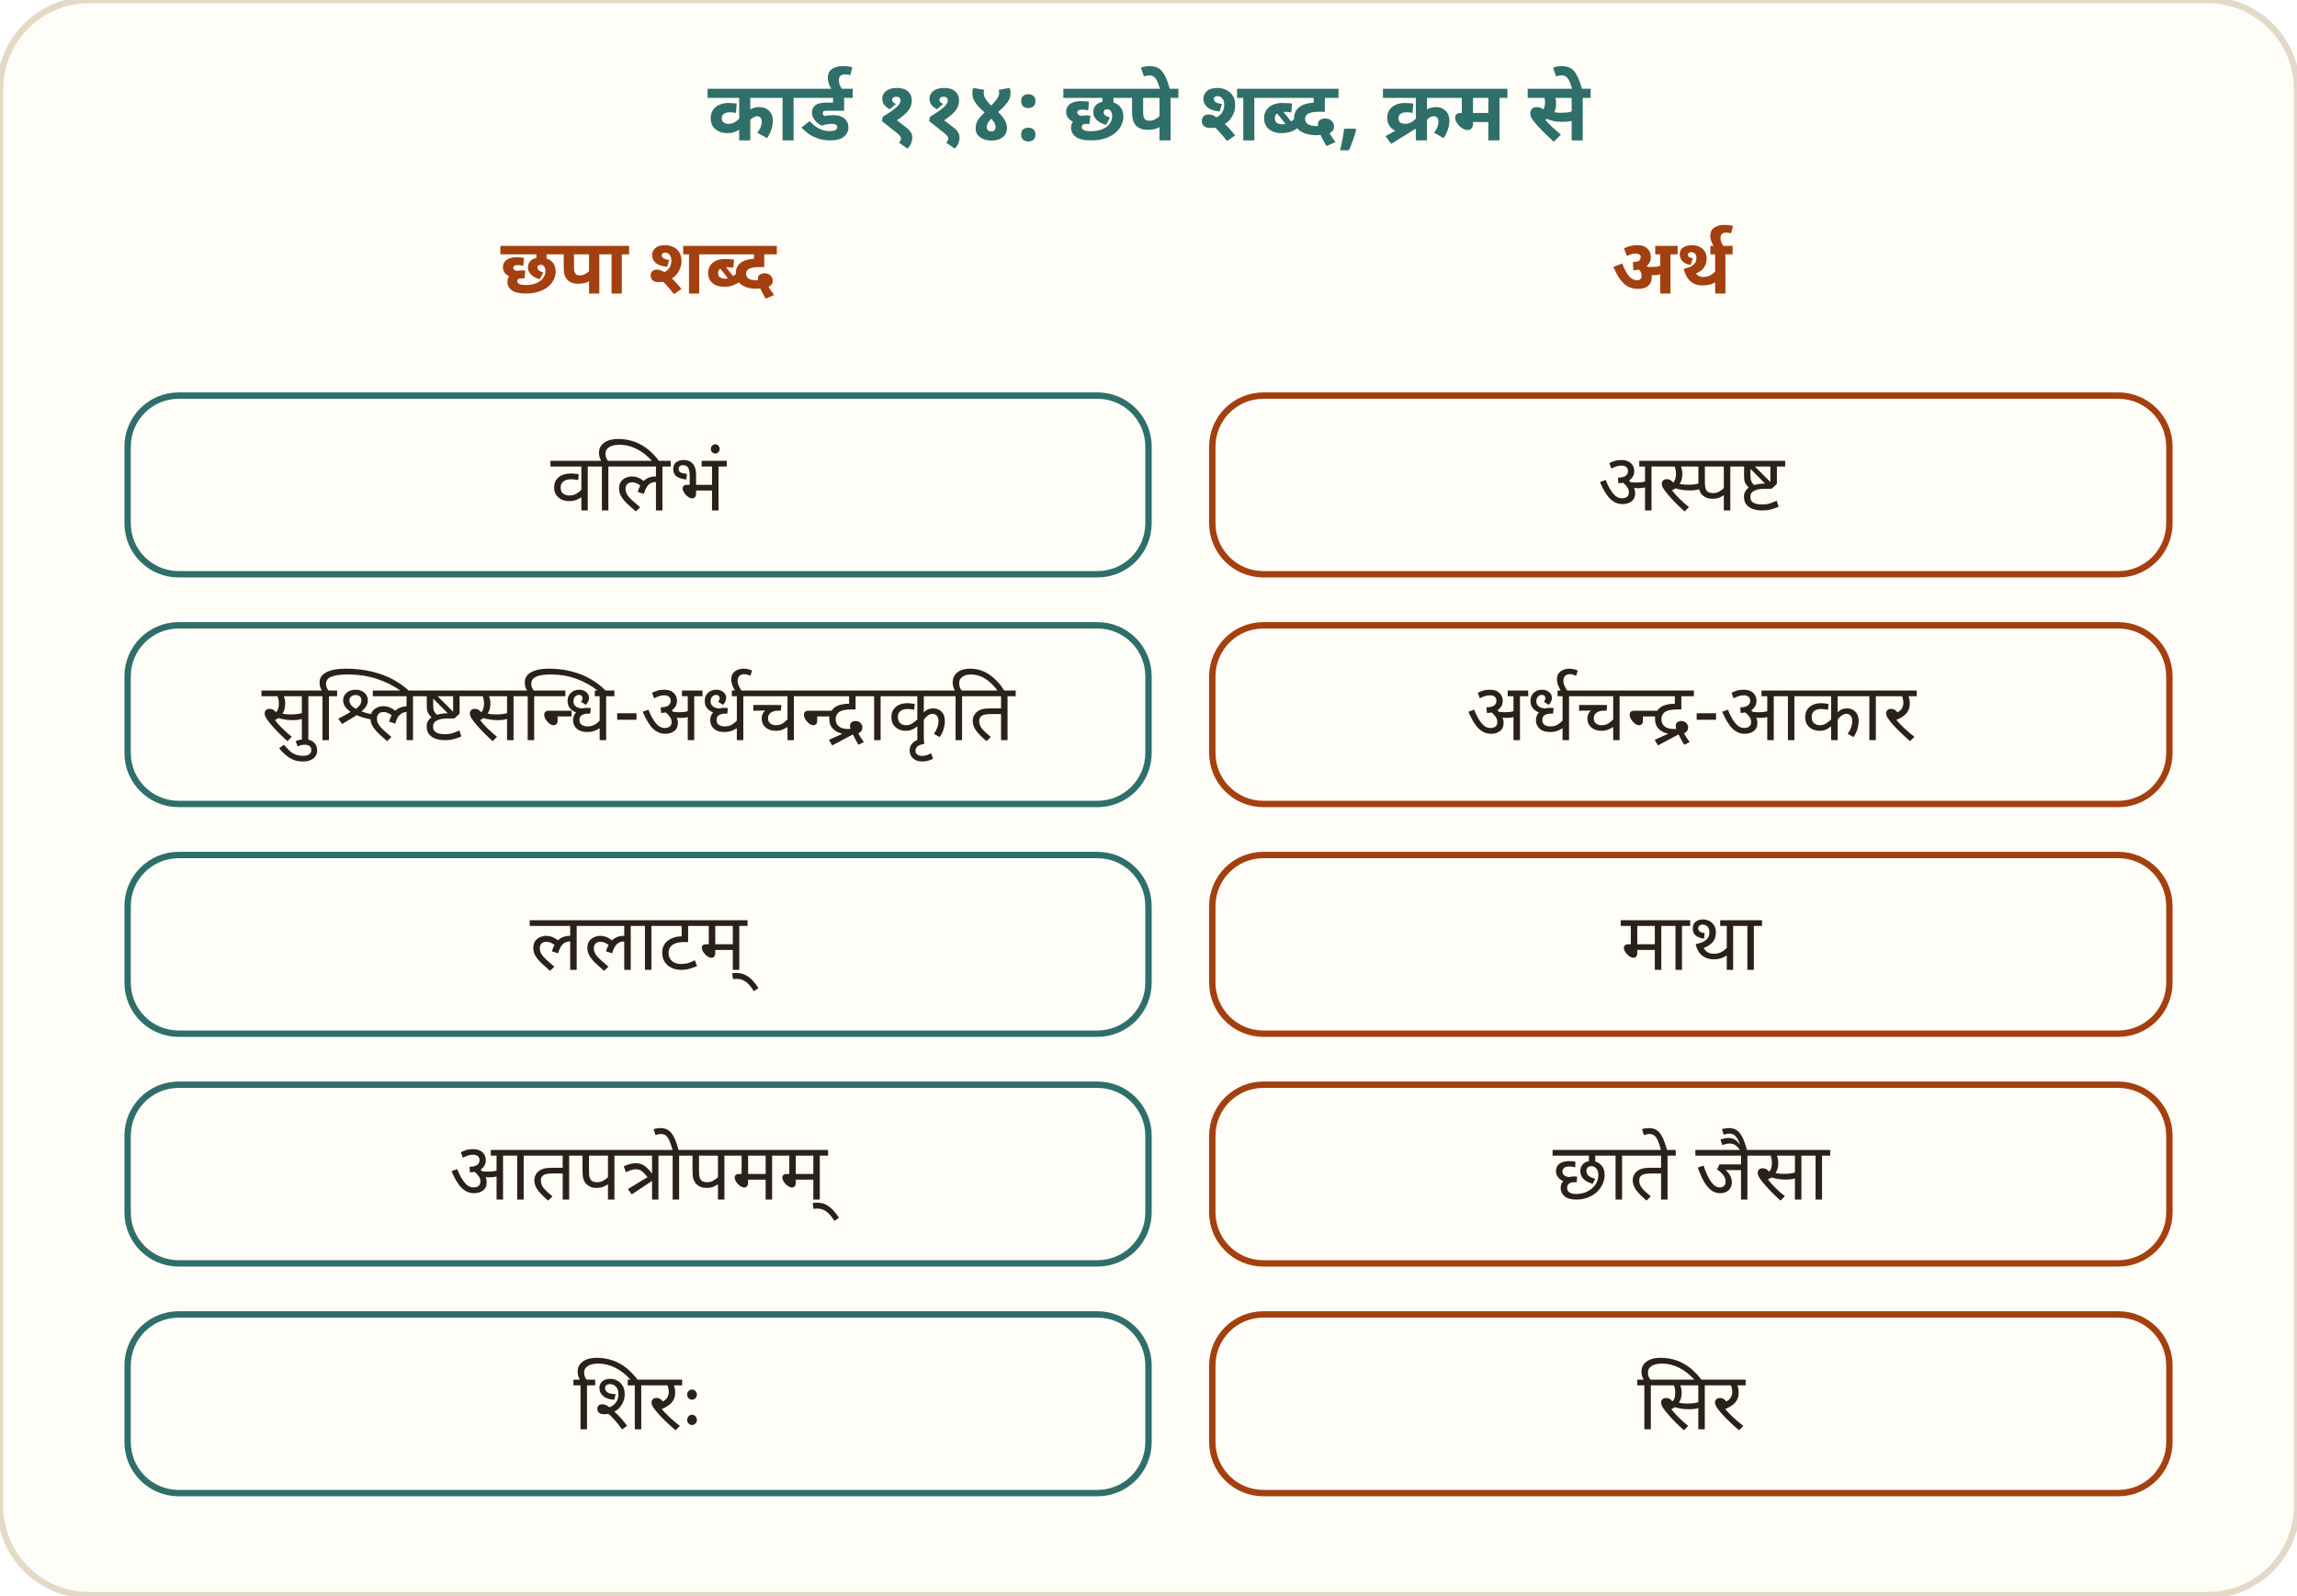
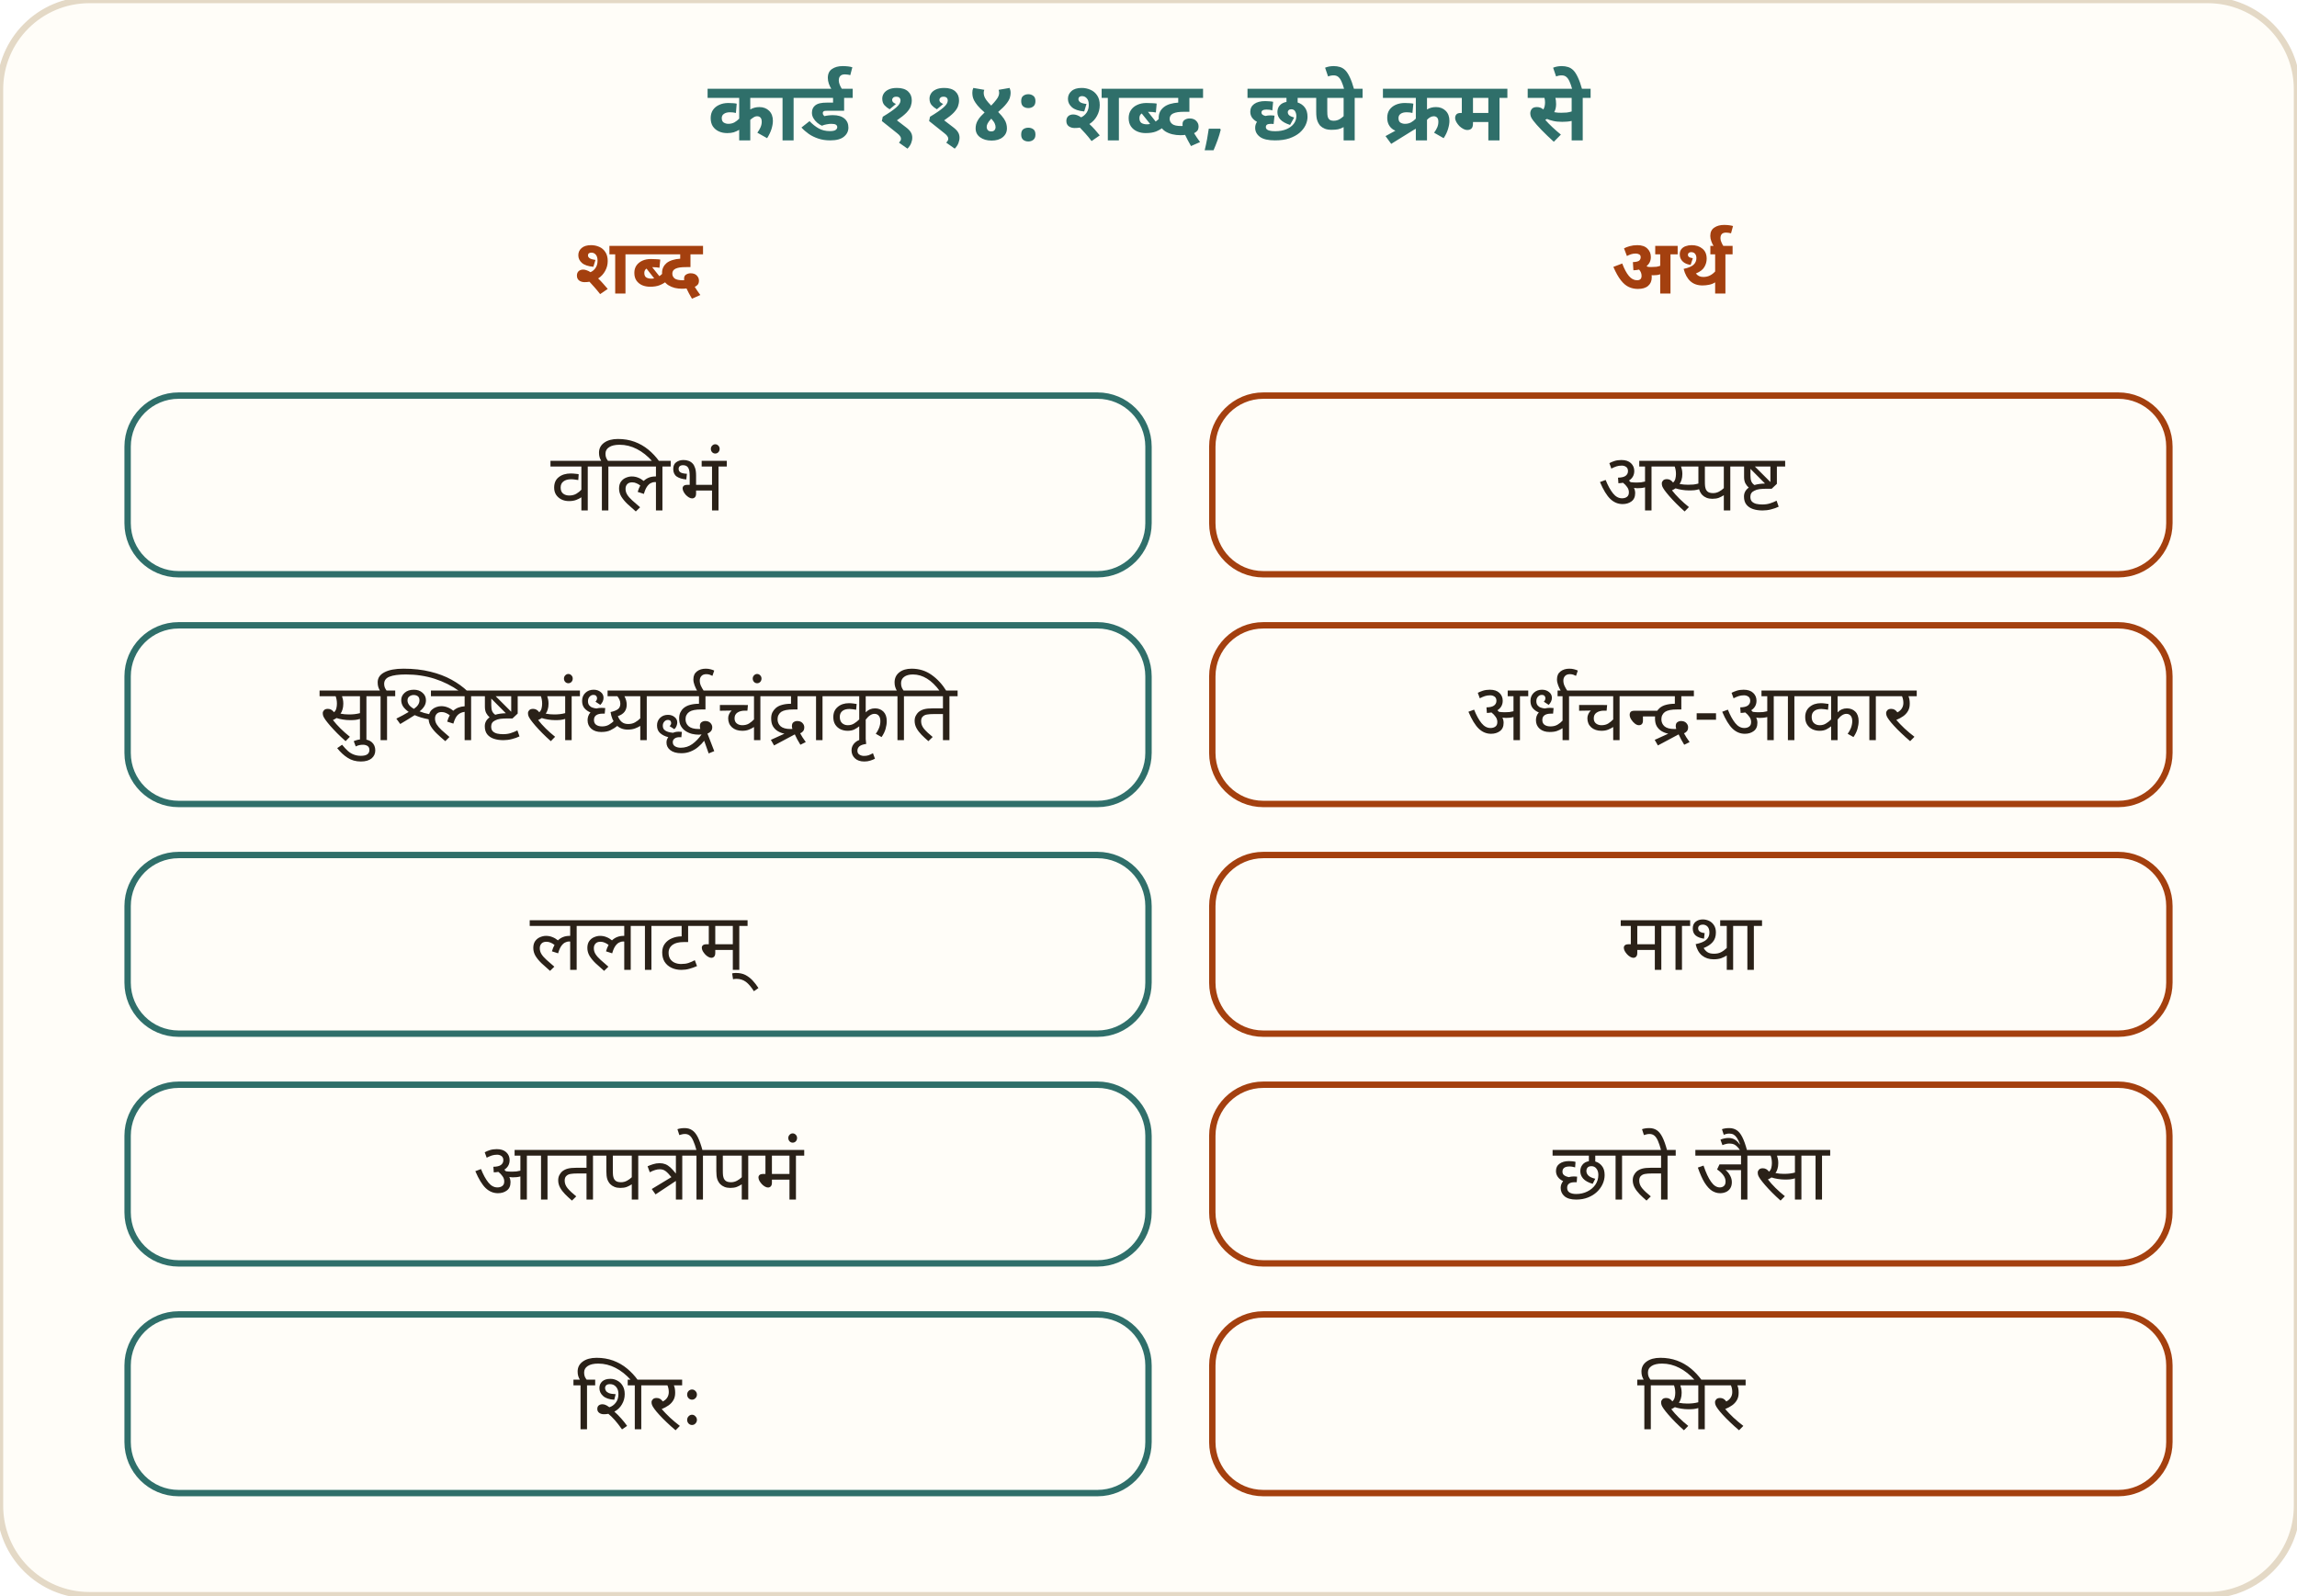
<svg xmlns="http://www.w3.org/2000/svg" viewBox="0 0 360 250" role="img">
  <rect width="360" height="250" rx="14" fill="#fffdf8" stroke="#e4d9c6" />
-   <text x="180" y="22" font-family="'Noto Sans Devanagari','Mukta','Nirmala UI','Mangal',sans-serif" font-size="13" font-weight="700" fill="#2f6f6a" text-anchor="middle">कार्ड ११४: छपे शब्द, क्रम से</text>
-   <text x="100" y="46" font-family="'Noto Sans Devanagari','Mukta','Nirmala UI','Mangal',sans-serif" font-size="12" font-weight="700" fill="#a4400f" text-anchor="middle">छपा शब्द</text>
+   <text x="180" y="22" font-family="'Noto Sans Devanagari','Mukta','Nirmala UI','Mangal',sans-serif" font-size="13" font-weight="700" fill="#2f6f6a" text-anchor="middle">कार्ड ११४: शब्द, छपे क्रम से</text>
+   <text x="100" y="46" font-family="'Noto Sans Devanagari','Mukta','Nirmala UI','Mangal',sans-serif" font-size="12" font-weight="700" fill="#a4400f" text-anchor="middle">शब्द</text>
  <text x="262" y="46" font-family="'Noto Sans Devanagari','Mukta','Nirmala UI','Mangal',sans-serif" font-size="12" font-weight="700" fill="#a4400f" text-anchor="middle">अर्थ</text>
  <rect x="20" y="62" width="160" height="28" rx="8" fill="#fffdf8" stroke="#2f6f6a" />
  <text x="100.0" y="80.0" font-family="'Noto Sans Devanagari','Mukta','Nirmala UI','Mangal',sans-serif" font-size="12.5" font-weight="500" fill="#2a2118" text-anchor="middle">वलिभं</text>
  <rect x="190" y="62" width="150" height="28" rx="8" fill="#fffdf8" stroke="#a4400f" />
  <text x="265.0" y="80.0" font-family="'Noto Sans Devanagari','Mukta','Nirmala UI','Mangal',sans-serif" font-size="12.5" font-weight="500" fill="#2a2118" text-anchor="middle">अस्पष्ट</text>
  <rect x="20" y="98" width="160" height="28" rx="8" fill="#fffdf8" stroke="#2f6f6a" />
-   <text x="100.0" y="116.0" font-family="'Noto Sans Devanagari','Mukta','Nirmala UI','Mangal',sans-serif" font-size="12.5" font-weight="500" fill="#2a2118" text-anchor="middle">सुश्लिष्टसन्धि-अर्धचन्द्राकृति</text>
+   <text x="100.0" y="116.0" font-family="'Noto Sans Devanagari','Mukta','Nirmala UI','Mangal',sans-serif" font-size="12.5" font-weight="500" fill="#2a2118" text-anchor="middle">सुश्लिष्टसंध्यर्द्धचंद्राकृति</text>
  <rect x="190" y="98" width="150" height="28" rx="8" fill="#fffdf8" stroke="#a4400f" />
  <text x="265.0" y="116.0" font-family="'Noto Sans Devanagari','Mukta','Nirmala UI','Mangal',sans-serif" font-size="12.5" font-weight="500" fill="#2a2118" text-anchor="middle">अर्धचन्द्र-आकार</text>
  <rect x="20" y="134" width="160" height="28" rx="8" fill="#fffdf8" stroke="#2f6f6a" />
  <text x="100.0" y="152.0" font-family="'Noto Sans Devanagari','Mukta','Nirmala UI','Mangal',sans-serif" font-size="12.5" font-weight="500" fill="#2a2118" text-anchor="middle">ललाटम्</text>
  <rect x="190" y="134" width="150" height="28" rx="8" fill="#fffdf8" stroke="#a4400f" />
  <text x="265.0" y="152.0" font-family="'Noto Sans Devanagari','Mukta','Nirmala UI','Mangal',sans-serif" font-size="12.5" font-weight="500" fill="#2a2118" text-anchor="middle">माथा</text>
  <rect x="20" y="170" width="160" height="28" rx="8" fill="#fffdf8" stroke="#2f6f6a" />
-   <text x="100.0" y="188.0" font-family="'Noto Sans Devanagari','Mukta','Nirmala UI','Mangal',sans-serif" font-size="12.5" font-weight="500" fill="#2a2118" text-anchor="middle">आतपत्रोपमम्</text>
+   <text x="100.0" y="188.0" font-family="'Noto Sans Devanagari','Mukta','Nirmala UI','Mangal',sans-serif" font-size="12.5" font-weight="500" fill="#2a2118" text-anchor="middle">आतपत्रोपमं</text>
  <rect x="190" y="170" width="150" height="28" rx="8" fill="#fffdf8" stroke="#a4400f" />
  <text x="265.0" y="188.0" font-family="'Noto Sans Devanagari','Mukta','Nirmala UI','Mangal',sans-serif" font-size="12.5" font-weight="500" fill="#2a2118" text-anchor="middle">छाते जैसा</text>
  <rect x="20" y="206" width="160" height="28" rx="8" fill="#fffdf8" stroke="#2f6f6a" />
  <text x="100.0" y="224.0" font-family="'Noto Sans Devanagari','Mukta','Nirmala UI','Mangal',sans-serif" font-size="12.5" font-weight="500" fill="#2a2118" text-anchor="middle">शिरः</text>
  <rect x="190" y="206" width="150" height="28" rx="8" fill="#fffdf8" stroke="#a4400f" />
  <text x="265.0" y="224.0" font-family="'Noto Sans Devanagari','Mukta','Nirmala UI','Mangal',sans-serif" font-size="12.5" font-weight="500" fill="#2a2118" text-anchor="middle">सिर</text>
</svg>
